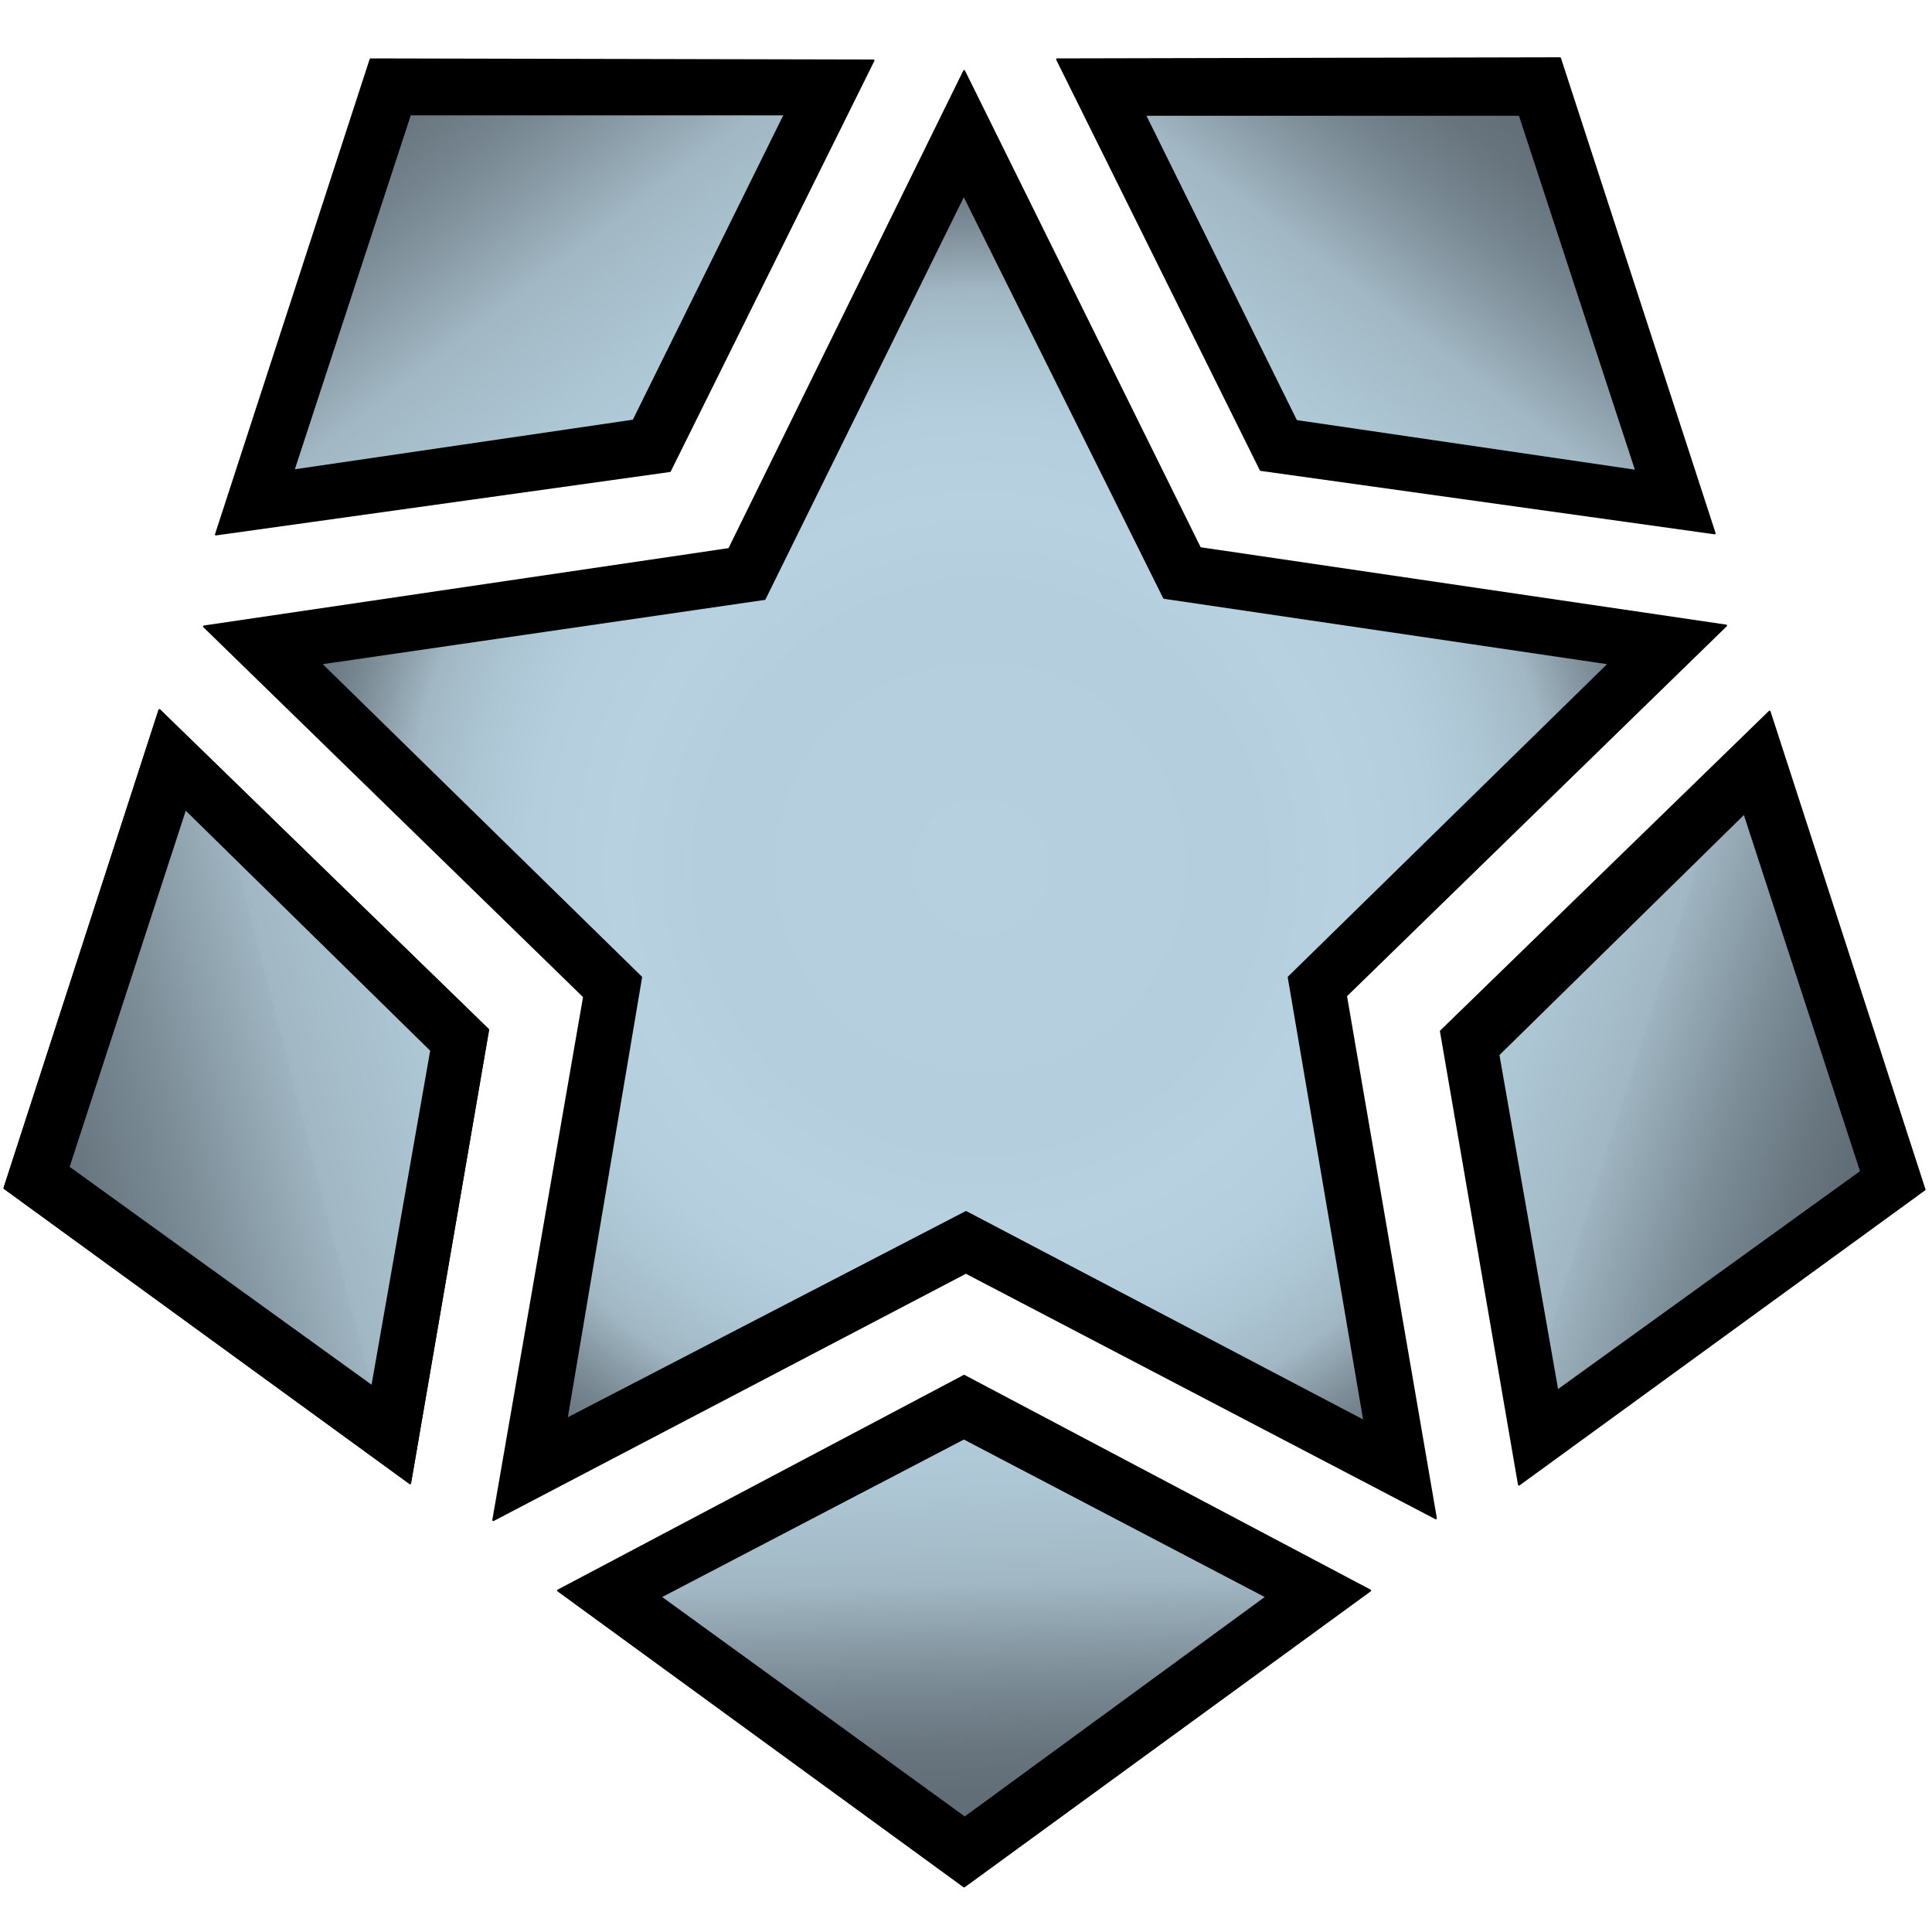
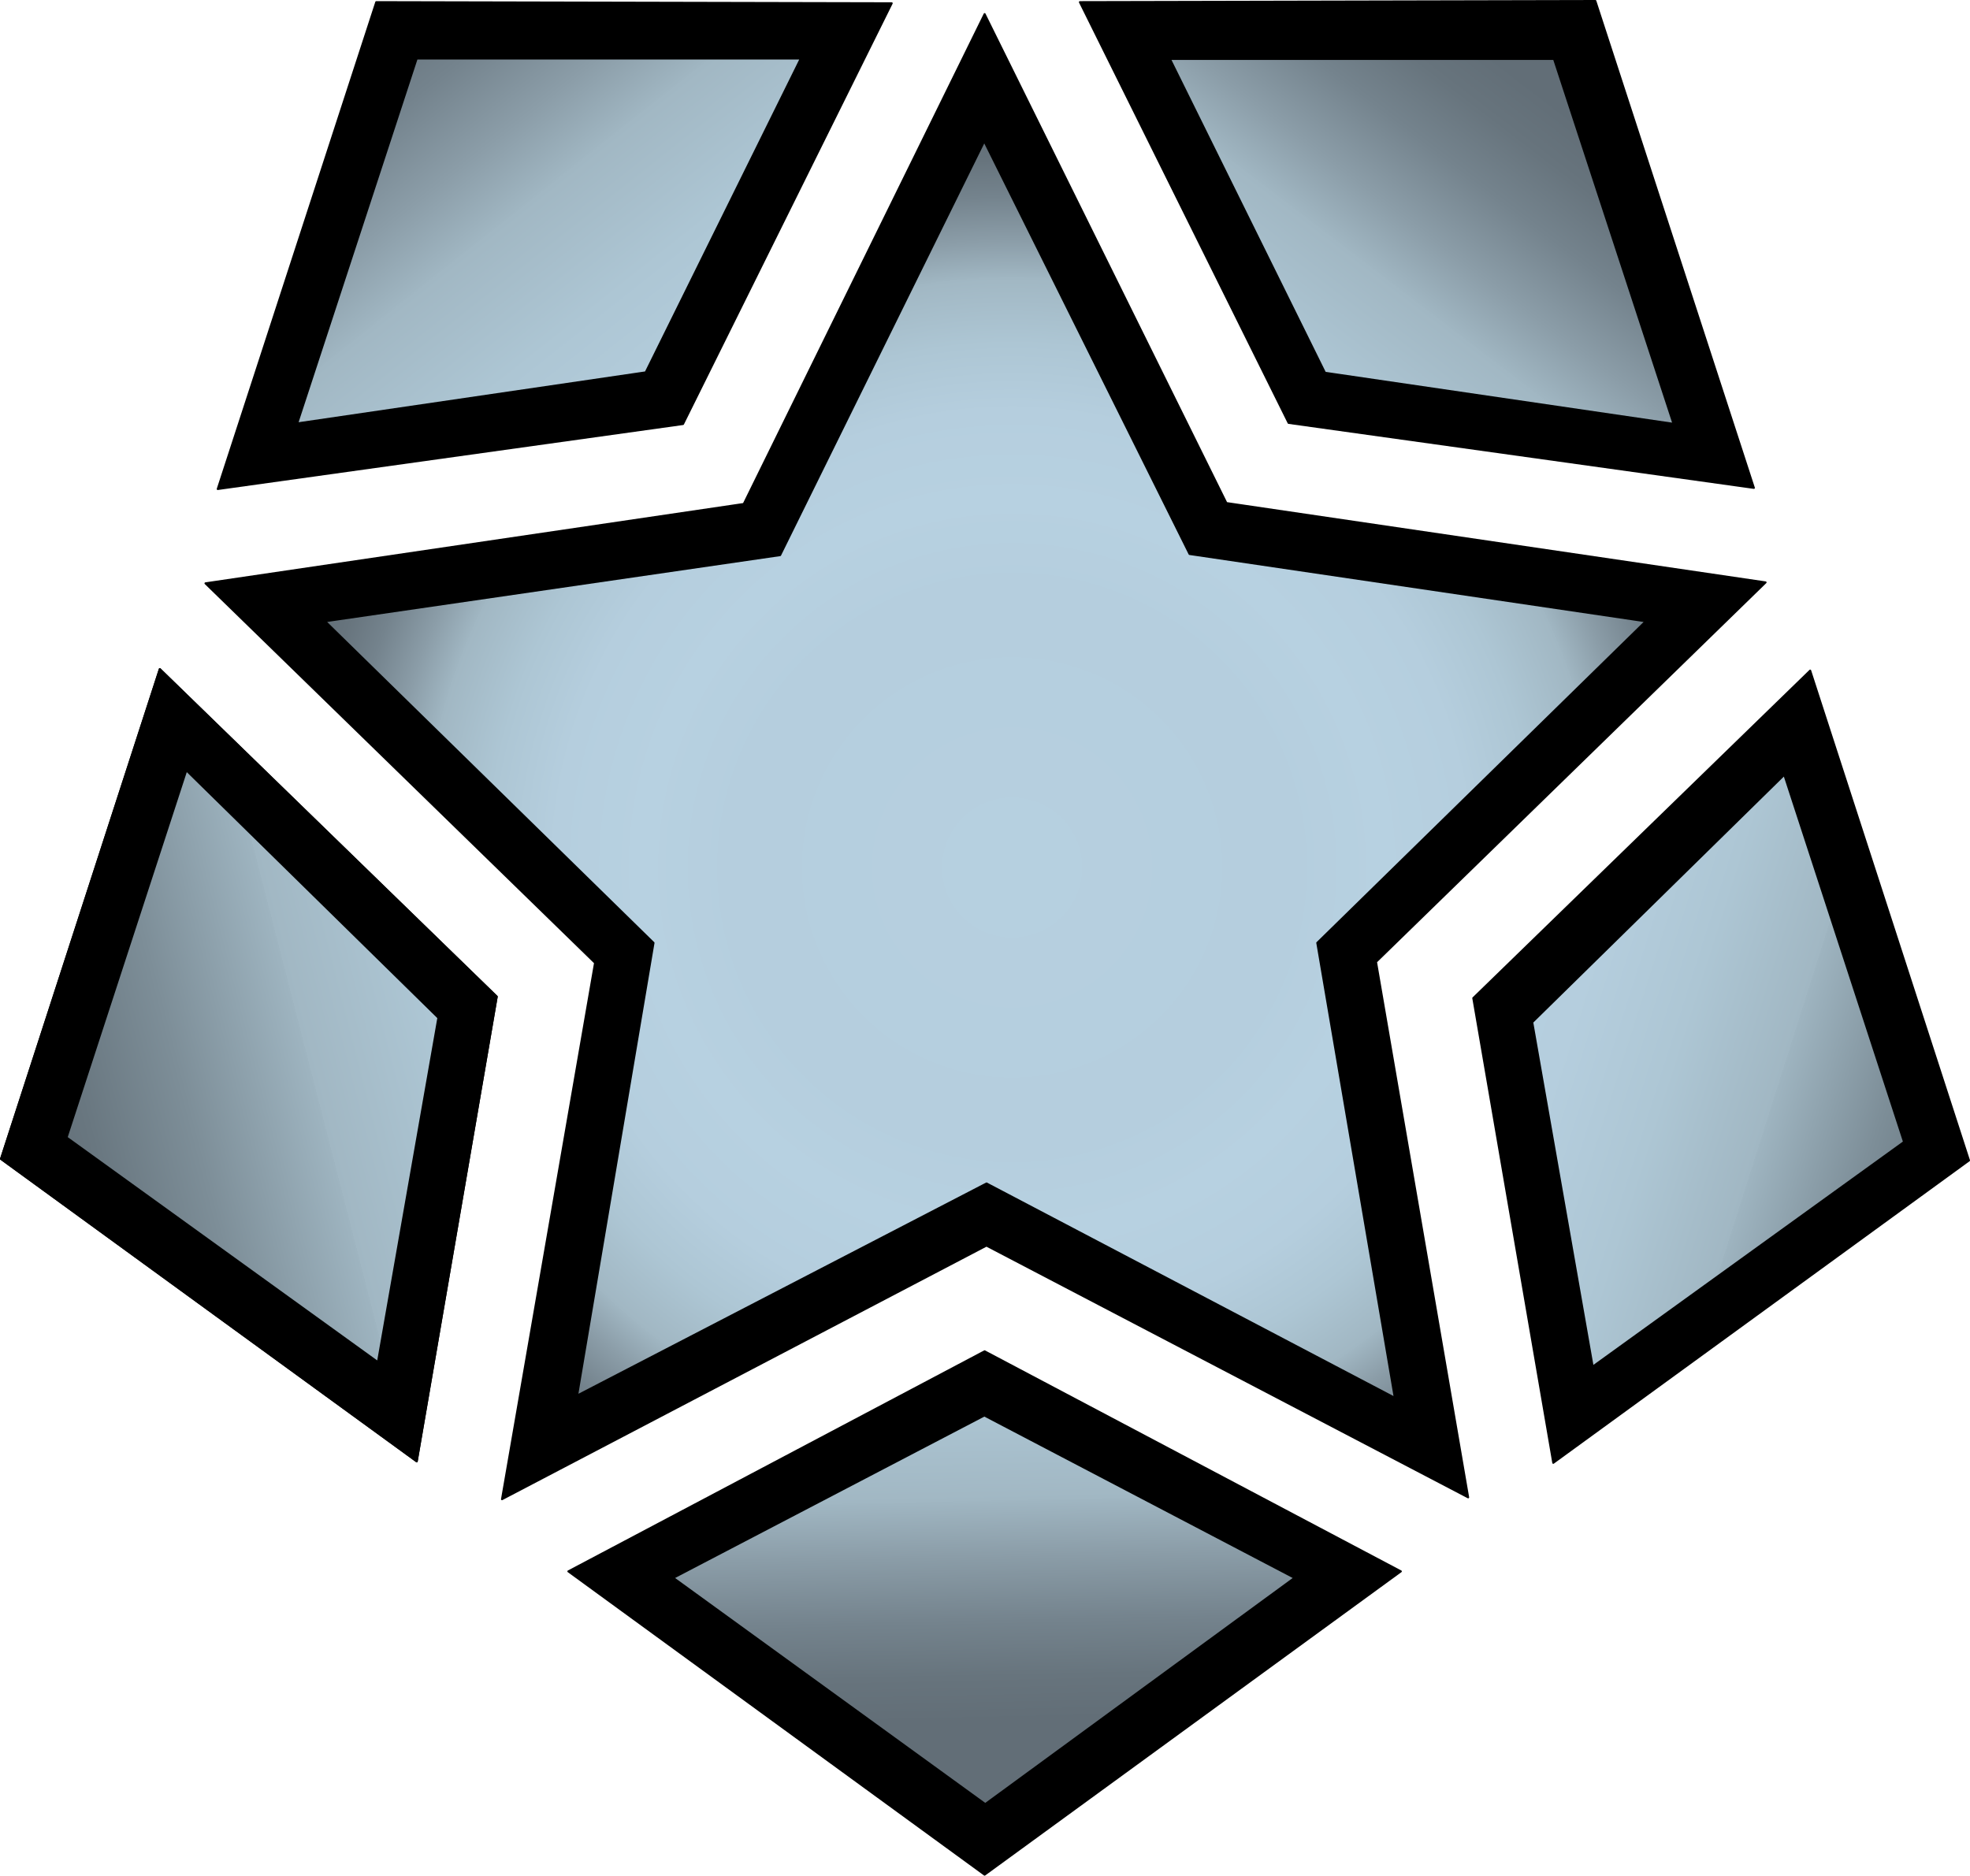
- <svg xmlns="http://www.w3.org/2000/svg" width="100%" height="100%" viewBox="0 0 1000 1000" version="1.1" xml:space="preserve" style="fill-rule:evenodd;clip-rule:evenodd;stroke-linecap:round;stroke-linejoin:round;stroke-miterlimit:1.5;">
-   <g transform="matrix(1,0,0,1,-2138,0)">
-     <g id="M" transform="matrix(1,0,0,1,2138,0)">
-       <rect x="0" y="0" width="1000" height="1000" style="fill:none;" />
-       <g>
-         <path d="M255.316,786.822L302.31,515.916L105.581,324.256L377.408,284.173L499.038,36.764L621.13,283.712L893.417,323.795L696.689,515.456L743.222,785.9L499.96,658.741L255.316,786.822Z" style="stroke:black;stroke-width:1px;" />
-       </g>
-       <g id="Ebene1" transform="matrix(1,0,0,1,710.038,29.5263)">
-         <g transform="matrix(1,0,0,1,-710.038,-29.5263)">
-           <path d="M288.825,823.261L499.03,976.452L709.235,823.261L499.03,712.112L288.825,823.261Z" style="stroke:black;stroke-width:1px;" />
+ <svg xmlns="http://www.w3.org/2000/svg" xmlns:xlink="http://www.w3.org/1999/xlink" id="Layer_2" data-name="Layer 2" viewBox="0 0 1074.41 1023.09">
+   <defs>
+     <style>
+       .cls-1 {
+         fill: url(#linear-gradient);
+       }
+ 
+       .cls-1, .cls-2, .cls-3, .cls-4, .cls-5, .cls-6, .cls-7 {
+         fill-rule: evenodd;
+         stroke: #000;
+         stroke-linecap: round;
+         stroke-linejoin: round;
+         stroke-width: 1.08px;
+       }
+ 
+       .cls-2 {
+         fill: url(#linear-gradient-4);
+       }
+ 
+       .cls-3 {
+         fill: url(#linear-gradient-2);
+       }
+ 
+       .cls-4 {
+         fill: url(#linear-gradient-5);
+       }
+ 
+       .cls-5 {
+         fill: url(#radial-gradient);
+       }
+ 
+       .cls-7 {
+         fill: url(#linear-gradient-3);
+       }
+     </style>
+     <radialGradient id="radial-gradient" cx="-421.96" cy="1047.98" fx="-421.96" fy="1047.98" r="1" gradientTransform="translate(-416260.66 183194.88) rotate(88.26) scale(402.84 -402.84)" gradientUnits="userSpaceOnUse">
+       <stop offset="0" stop-color="#b6d0e0" />
+       <stop offset=".38" stop-color="#b5cede" />
+       <stop offset=".5" stop-color="#b7d1e1" />
+       <stop offset=".62" stop-color="#b5cede" />
+       <stop offset=".71" stop-color="#adc6d4" />
+       <stop offset=".8" stop-color="#a1b7c3" />
+       <stop offset=".8" stop-color="#a0b6c2" />
+       <stop offset=".85" stop-color="#8b9da8" />
+       <stop offset=".91" stop-color="#74838d" />
+       <stop offset=".96" stop-color="#67747d" />
+       <stop offset="1" stop-color="#626e77" />
+     </radialGradient>
+     <linearGradient id="linear-gradient" x1="-421.96" y1="1047.98" x2="-420.96" y2="1047.98" gradientTransform="translate(638269.16 1168670.14) rotate(-14.46) scale(773.45 -1231.35)" gradientUnits="userSpaceOnUse">
+       <stop offset="0" stop-color="#626e77" />
+       <stop offset=".04" stop-color="#697780" />
+       <stop offset=".11" stop-color="#7d8e98" />
+       <stop offset=".2" stop-color="#9eb4c0" />
+       <stop offset=".2" stop-color="#a1b7c3" />
+       <stop offset=".29" stop-color="#adc6d4" />
+       <stop offset=".38" stop-color="#b5cede" />
+       <stop offset=".5" stop-color="#b7d1e1" />
+       <stop offset=".62" stop-color="#b5cede" />
+       <stop offset=".71" stop-color="#adc6d4" />
+       <stop offset=".8" stop-color="#a1b7c3" />
+       <stop offset=".8" stop-color="#a0b6c2" />
+       <stop offset=".85" stop-color="#8b9da8" />
+       <stop offset=".91" stop-color="#74838d" />
+       <stop offset=".96" stop-color="#67747d" />
+       <stop offset="1" stop-color="#626e77" />
+     </linearGradient>
+     <linearGradient id="linear-gradient-2" y1="1047.98" y2="1047.98" gradientTransform="translate(-591296.25 960436.8) rotate(-162.51) scale(655.38 1043.39)" xlink:href="#linear-gradient" />
+     <linearGradient id="linear-gradient-3" y1="1047.97" y2="1047.97" gradientTransform="translate(567408.98 78769.34) rotate(-53.09) scale(658.78 -477.38)" xlink:href="#linear-gradient" />
+     <linearGradient id="linear-gradient-4" y1="1047.96" y2="1047.96" gradientTransform="translate(-648373.97 99227.28) rotate(-127.7) scale(755.67 547.59)" xlink:href="#linear-gradient" />
+     <linearGradient id="linear-gradient-5" y1="1047.98" y2="1047.98" gradientTransform="translate(-385505.55 255053.33) rotate(89.35) scale(593.2 -371.08)" xlink:href="#linear-gradient" />
+   </defs>
+   <g id="Layer_1-2" data-name="Layer 1">
+     <g id="M">
+       <path class="cls-6" d="M273.78,817.75l50.75-292.58-212.47-206.99,293.57-43.29L537,7.68l131.86,266.7,294.07,43.29-212.47,206.99,50.26,292.08-262.72-137.33-264.22,138.33Z" />
+       <g id="Ebene1">
+         <path class="cls-6" d="M309.97,857.1l227.02,165.45,227.02-165.45-227.02-120.04-227.02,120.04Z" />
+         <g id="Ebene11">
+           <path class="cls-6" d="M.54,632.14l86.62-267.18,183.75,178.65-43.63,253.49L.54,632.14Z" />
+           <path class="cls-6" d="M.54,632.14l86.62-267.18,183.75,178.65-43.63,253.49L.54,632.14Z" />
        </g>
-         <g id="Ebene11" transform="matrix(1,0,0,1,-710.038,-29.5263)">
-           <path d="M2.319,614.964L82.522,367.574L252.658,532.992L212.261,767.703L2.319,614.964Z" style="stroke:black;stroke-width:1px;" />
-           <path d="M2.319,614.964L82.522,367.574L252.658,532.992L212.261,767.703L2.319,614.964Z" style="stroke:black;stroke-width:1px;" />
-         </g>
-         <g transform="matrix(-1,0,0,1,288.426,-28.7783)">
-           <path d="M2.319,614.964L82.522,367.574L252.658,532.992L212.261,767.703L2.319,614.964Z" style="stroke:black;stroke-width:1px;" />
-         </g>
-         <g transform="matrix(1,0,0,1,-710.038,-29.5263)">
-           <path d="M652.539,243.235L547.149,30.726L807.457,30.15L887.508,276.061L652.539,243.235Z" style="stroke:black;stroke-width:1px;" />
-         </g>
-         <g transform="matrix(-1,0,0,1,289.236,-28.9504)">
-           <path d="M652.539,243.235L547.149,30.726L807.457,30.15L887.508,276.061L652.539,243.235Z" style="stroke:black;stroke-width:1px;" />
-         </g>
+         <path class="cls-6" d="M1073.87,632.95l-86.62-267.18-183.75,178.65,43.63,253.49,226.74-164.96Z" />
+         <path class="cls-6" d="M702.78,230.67L588.96,1.16l281.13-.62,86.46,265.58-253.77-35.45Z" />
+         <path class="cls-6" d="M372.51,231.29L486.33,1.78l-281.13-.62-86.46,265.58,253.77-35.45Z" />
      </g>
      <g id="Ebene2">
-         <path d="M165.988,343.419L395.773,310.017L498.86,100.964L602.523,309.441L832.884,343.419L667.024,505.824L706.185,735.609L500.012,627.34L293.263,734.458L331.848,505.824L165.988,343.419Z" style="fill:url(#_Radial1);stroke:black;stroke-width:1px;" />
-         <path d="M192.674,717.595L223.197,543.672L95.923,418.701L35.453,604.142L192.674,717.595Z" style="fill:url(#_Linear2);stroke:black;stroke-width:1px;" />
-         <g transform="matrix(-1,0,0,1,998.776,2.24962)">
-           <path d="M192.674,717.595L223.197,543.672L95.923,418.701L35.453,604.142L192.674,717.595Z" style="fill:url(#_Linear3);stroke:black;stroke-width:1px;" />
-         </g>
-         <path d="M846.92,243.702L786.566,59.413L592.601,59.413L670.924,217.902L846.92,243.702Z" style="fill:url(#_Linear4);stroke:black;stroke-width:1px;" />
-         <g transform="matrix(-1,0,0,1,998.811,-0.201566)">
-           <path d="M846.92,243.702L786.566,59.413L592.601,59.413L670.924,217.902L846.92,243.702Z" style="fill:url(#_Linear5);stroke:black;stroke-width:1px;" />
-         </g>
-         <path d="M341.795,826.545L498.902,744.537L655.548,826.545L499.363,940.805L341.795,826.545Z" style="fill:url(#_Linear6);stroke:black;stroke-width:1px;" />
+         <path class="cls-5" d="M177.3,338.87l248.17-36.07,111.33-225.78,111.96,225.16,248.79,36.7-179.13,175.4,42.29,248.17-222.67-116.93-223.29,115.69,41.67-246.92-179.13-175.4Z" />
+         <path class="cls-1" d="M206.12,742.98l32.96-187.84-137.46-134.97-65.31,200.28,169.8,122.53Z" />
+         <path class="cls-3" d="M868.63,745.41l-32.96-187.84,137.46-134.97,65.31,200.28-169.8,122.53Z" />
+         <path class="cls-7" d="M912.71,231.18l-65.18-199.03h-209.48l84.59,171.17,190.08,27.86Z" />
+         <path class="cls-2" d="M162.08,230.96L227.26,31.93h209.48l-84.59,171.17-190.08,27.86Z" />
+         <path class="cls-4" d="M367.17,860.65l169.68-88.57,169.18,88.57-168.68,123.4-170.17-123.4Z" />
      </g>
    </g>
  </g>
-   <defs>
-     <radialGradient id="_Radial1" cx="0" cy="0" r="1" gradientUnits="userSpaceOnUse" gradientTransform="matrix(11.3406,372.83,-372.83,11.3406,507.593,448.807)">
-       <stop offset="0" style="stop-color:rgb(182,208,224);stop-opacity:1" />
-       <stop offset="0.38" style="stop-color:rgb(181,206,222);stop-opacity:1" />
-       <stop offset="0.5" style="stop-color:rgb(183,209,225);stop-opacity:1" />
-       <stop offset="0.62" style="stop-color:rgb(181,206,222);stop-opacity:1" />
-       <stop offset="0.71" style="stop-color:rgb(173,198,212);stop-opacity:1" />
-       <stop offset="0.8" style="stop-color:rgb(161,183,195);stop-opacity:1" />
-       <stop offset="0.8" style="stop-color:rgb(160,182,194);stop-opacity:1" />
-       <stop offset="0.85" style="stop-color:rgb(139,157,168);stop-opacity:1" />
-       <stop offset="0.91" style="stop-color:rgb(116,131,141);stop-opacity:1" />
-       <stop offset="0.96" style="stop-color:rgb(103,116,125);stop-opacity:1" />
-       <stop offset="1" style="stop-color:rgb(98,110,119);stop-opacity:1" />
-     </radialGradient>
-     <linearGradient id="_Linear2" x1="0" y1="0" x2="1" y2="0" gradientUnits="userSpaceOnUse" gradientTransform="matrix(693.471,-178.827,284.698,1104.02,14.3624,601.541)">
-       <stop offset="0" style="stop-color:rgb(98,110,119);stop-opacity:1" />
-       <stop offset="0.04" style="stop-color:rgb(105,119,128);stop-opacity:1" />
-       <stop offset="0.11" style="stop-color:rgb(125,142,152);stop-opacity:1" />
-       <stop offset="0.2" style="stop-color:rgb(158,180,192);stop-opacity:1" />
-       <stop offset="0.2" style="stop-color:rgb(161,183,195);stop-opacity:1" />
-       <stop offset="0.29" style="stop-color:rgb(173,198,212);stop-opacity:1" />
-       <stop offset="0.38" style="stop-color:rgb(181,206,222);stop-opacity:1" />
-       <stop offset="0.5" style="stop-color:rgb(183,209,225);stop-opacity:1" />
-       <stop offset="0.62" style="stop-color:rgb(181,206,222);stop-opacity:1" />
-       <stop offset="0.71" style="stop-color:rgb(173,198,212);stop-opacity:1" />
-       <stop offset="0.8" style="stop-color:rgb(161,183,195);stop-opacity:1" />
-       <stop offset="0.8" style="stop-color:rgb(160,182,194);stop-opacity:1" />
-       <stop offset="0.85" style="stop-color:rgb(139,157,168);stop-opacity:1" />
-       <stop offset="0.91" style="stop-color:rgb(116,131,141);stop-opacity:1" />
-       <stop offset="0.96" style="stop-color:rgb(103,116,125);stop-opacity:1" />
-       <stop offset="1" style="stop-color:rgb(98,110,119);stop-opacity:1" />
-     </linearGradient>
-     <linearGradient id="_Linear3" x1="0" y1="0" x2="1" y2="0" gradientUnits="userSpaceOnUse" gradientTransform="matrix(578.792,-182.342,290.294,921.452,42.0434,601.101)">
-       <stop offset="0" style="stop-color:rgb(98,110,119);stop-opacity:1" />
-       <stop offset="0.04" style="stop-color:rgb(105,119,128);stop-opacity:1" />
-       <stop offset="0.11" style="stop-color:rgb(125,142,152);stop-opacity:1" />
-       <stop offset="0.2" style="stop-color:rgb(158,180,192);stop-opacity:1" />
-       <stop offset="0.2" style="stop-color:rgb(161,183,195);stop-opacity:1" />
-       <stop offset="0.29" style="stop-color:rgb(173,198,212);stop-opacity:1" />
-       <stop offset="0.38" style="stop-color:rgb(181,206,222);stop-opacity:1" />
-       <stop offset="0.5" style="stop-color:rgb(183,209,225);stop-opacity:1" />
-       <stop offset="0.62" style="stop-color:rgb(181,206,222);stop-opacity:1" />
-       <stop offset="0.71" style="stop-color:rgb(173,198,212);stop-opacity:1" />
-       <stop offset="0.8" style="stop-color:rgb(161,183,195);stop-opacity:1" />
-       <stop offset="0.8" style="stop-color:rgb(160,182,194);stop-opacity:1" />
-       <stop offset="0.85" style="stop-color:rgb(139,157,168);stop-opacity:1" />
-       <stop offset="0.91" style="stop-color:rgb(116,131,141);stop-opacity:1" />
-       <stop offset="0.96" style="stop-color:rgb(103,116,125);stop-opacity:1" />
-       <stop offset="1" style="stop-color:rgb(98,110,119);stop-opacity:1" />
-     </linearGradient>
-     <linearGradient id="_Linear4" x1="0" y1="0" x2="1" y2="0" gradientUnits="userSpaceOnUse" gradientTransform="matrix(366.361,-487.711,353.414,265.479,419.046,544.802)">
-       <stop offset="0" style="stop-color:rgb(98,110,119);stop-opacity:1" />
-       <stop offset="0.04" style="stop-color:rgb(105,119,128);stop-opacity:1" />
-       <stop offset="0.11" style="stop-color:rgb(125,142,152);stop-opacity:1" />
-       <stop offset="0.2" style="stop-color:rgb(158,180,192);stop-opacity:1" />
-       <stop offset="0.2" style="stop-color:rgb(161,183,195);stop-opacity:1" />
-       <stop offset="0.29" style="stop-color:rgb(173,198,212);stop-opacity:1" />
-       <stop offset="0.38" style="stop-color:rgb(181,206,222);stop-opacity:1" />
-       <stop offset="0.5" style="stop-color:rgb(183,209,225);stop-opacity:1" />
-       <stop offset="0.62" style="stop-color:rgb(181,206,222);stop-opacity:1" />
-       <stop offset="0.71" style="stop-color:rgb(173,198,212);stop-opacity:1" />
-       <stop offset="0.8" style="stop-color:rgb(161,183,195);stop-opacity:1" />
-       <stop offset="0.8" style="stop-color:rgb(160,182,194);stop-opacity:1" />
-       <stop offset="0.85" style="stop-color:rgb(139,157,168);stop-opacity:1" />
-       <stop offset="0.91" style="stop-color:rgb(116,131,141);stop-opacity:1" />
-       <stop offset="0.96" style="stop-color:rgb(103,116,125);stop-opacity:1" />
-       <stop offset="1" style="stop-color:rgb(98,110,119);stop-opacity:1" />
-     </linearGradient>
-     <linearGradient id="_Linear5" x1="0" y1="0" x2="1" y2="0" gradientUnits="userSpaceOnUse" gradientTransform="matrix(427.874,-553.618,401.173,310.054,375.109,584.346)">
-       <stop offset="0" style="stop-color:rgb(98,110,119);stop-opacity:1" />
-       <stop offset="0.04" style="stop-color:rgb(105,119,128);stop-opacity:1" />
-       <stop offset="0.11" style="stop-color:rgb(125,142,152);stop-opacity:1" />
-       <stop offset="0.2" style="stop-color:rgb(158,180,192);stop-opacity:1" />
-       <stop offset="0.2" style="stop-color:rgb(161,183,195);stop-opacity:1" />
-       <stop offset="0.29" style="stop-color:rgb(173,198,212);stop-opacity:1" />
-       <stop offset="0.38" style="stop-color:rgb(181,206,222);stop-opacity:1" />
-       <stop offset="0.5" style="stop-color:rgb(183,209,225);stop-opacity:1" />
-       <stop offset="0.62" style="stop-color:rgb(181,206,222);stop-opacity:1" />
-       <stop offset="0.71" style="stop-color:rgb(173,198,212);stop-opacity:1" />
-       <stop offset="0.8" style="stop-color:rgb(161,183,195);stop-opacity:1" />
-       <stop offset="0.8" style="stop-color:rgb(160,182,194);stop-opacity:1" />
-       <stop offset="0.85" style="stop-color:rgb(139,157,168);stop-opacity:1" />
-       <stop offset="0.91" style="stop-color:rgb(116,131,141);stop-opacity:1" />
-       <stop offset="0.96" style="stop-color:rgb(103,116,125);stop-opacity:1" />
-       <stop offset="1" style="stop-color:rgb(98,110,119);stop-opacity:1" />
-     </linearGradient>
-     <linearGradient id="_Linear6" x1="0" y1="0" x2="1" y2="0" gradientUnits="userSpaceOnUse" gradientTransform="matrix(6.18669,549.224,-343.568,3.87009,493.381,381.322)">
-       <stop offset="0" style="stop-color:rgb(98,110,119);stop-opacity:1" />
-       <stop offset="0.04" style="stop-color:rgb(105,119,128);stop-opacity:1" />
-       <stop offset="0.11" style="stop-color:rgb(125,142,152);stop-opacity:1" />
-       <stop offset="0.2" style="stop-color:rgb(158,180,192);stop-opacity:1" />
-       <stop offset="0.2" style="stop-color:rgb(161,183,195);stop-opacity:1" />
-       <stop offset="0.29" style="stop-color:rgb(173,198,212);stop-opacity:1" />
-       <stop offset="0.38" style="stop-color:rgb(181,206,222);stop-opacity:1" />
-       <stop offset="0.5" style="stop-color:rgb(183,209,225);stop-opacity:1" />
-       <stop offset="0.62" style="stop-color:rgb(181,206,222);stop-opacity:1" />
-       <stop offset="0.71" style="stop-color:rgb(173,198,212);stop-opacity:1" />
-       <stop offset="0.8" style="stop-color:rgb(161,183,195);stop-opacity:1" />
-       <stop offset="0.8" style="stop-color:rgb(160,182,194);stop-opacity:1" />
-       <stop offset="0.85" style="stop-color:rgb(139,157,168);stop-opacity:1" />
-       <stop offset="0.91" style="stop-color:rgb(116,131,141);stop-opacity:1" />
-       <stop offset="0.96" style="stop-color:rgb(103,116,125);stop-opacity:1" />
-       <stop offset="1" style="stop-color:rgb(98,110,119);stop-opacity:1" />
-     </linearGradient>
-   </defs>
</svg>
